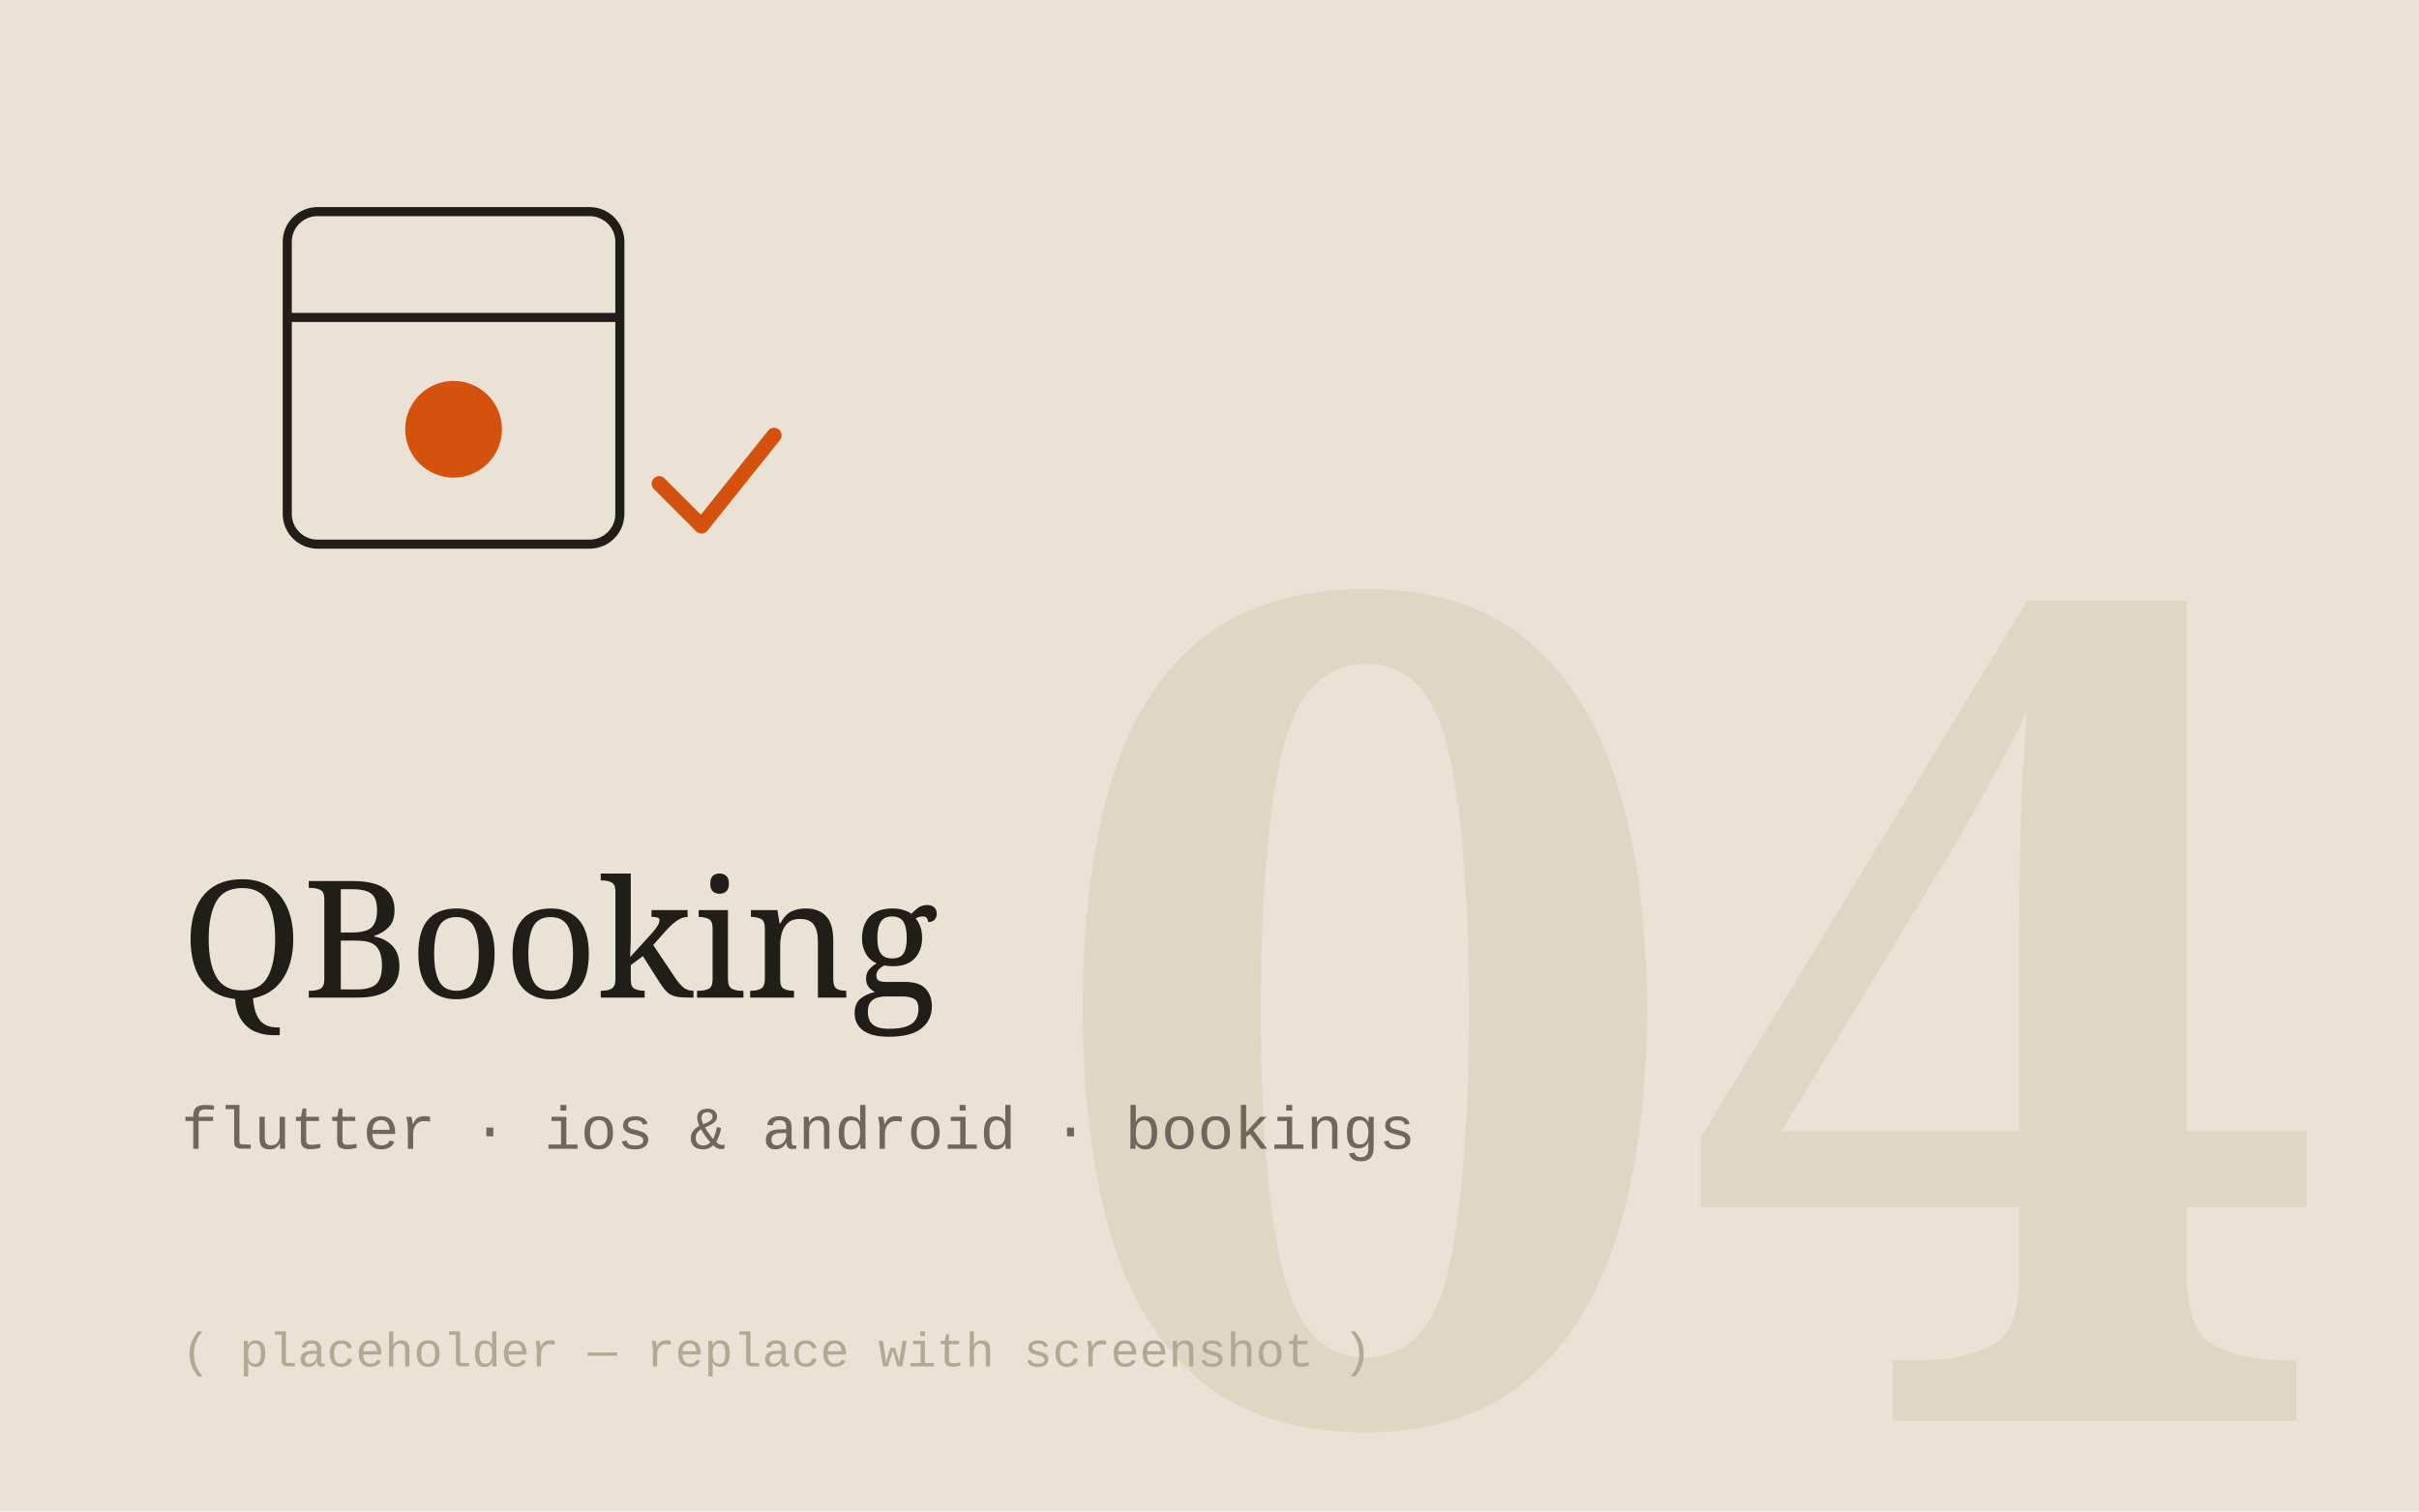
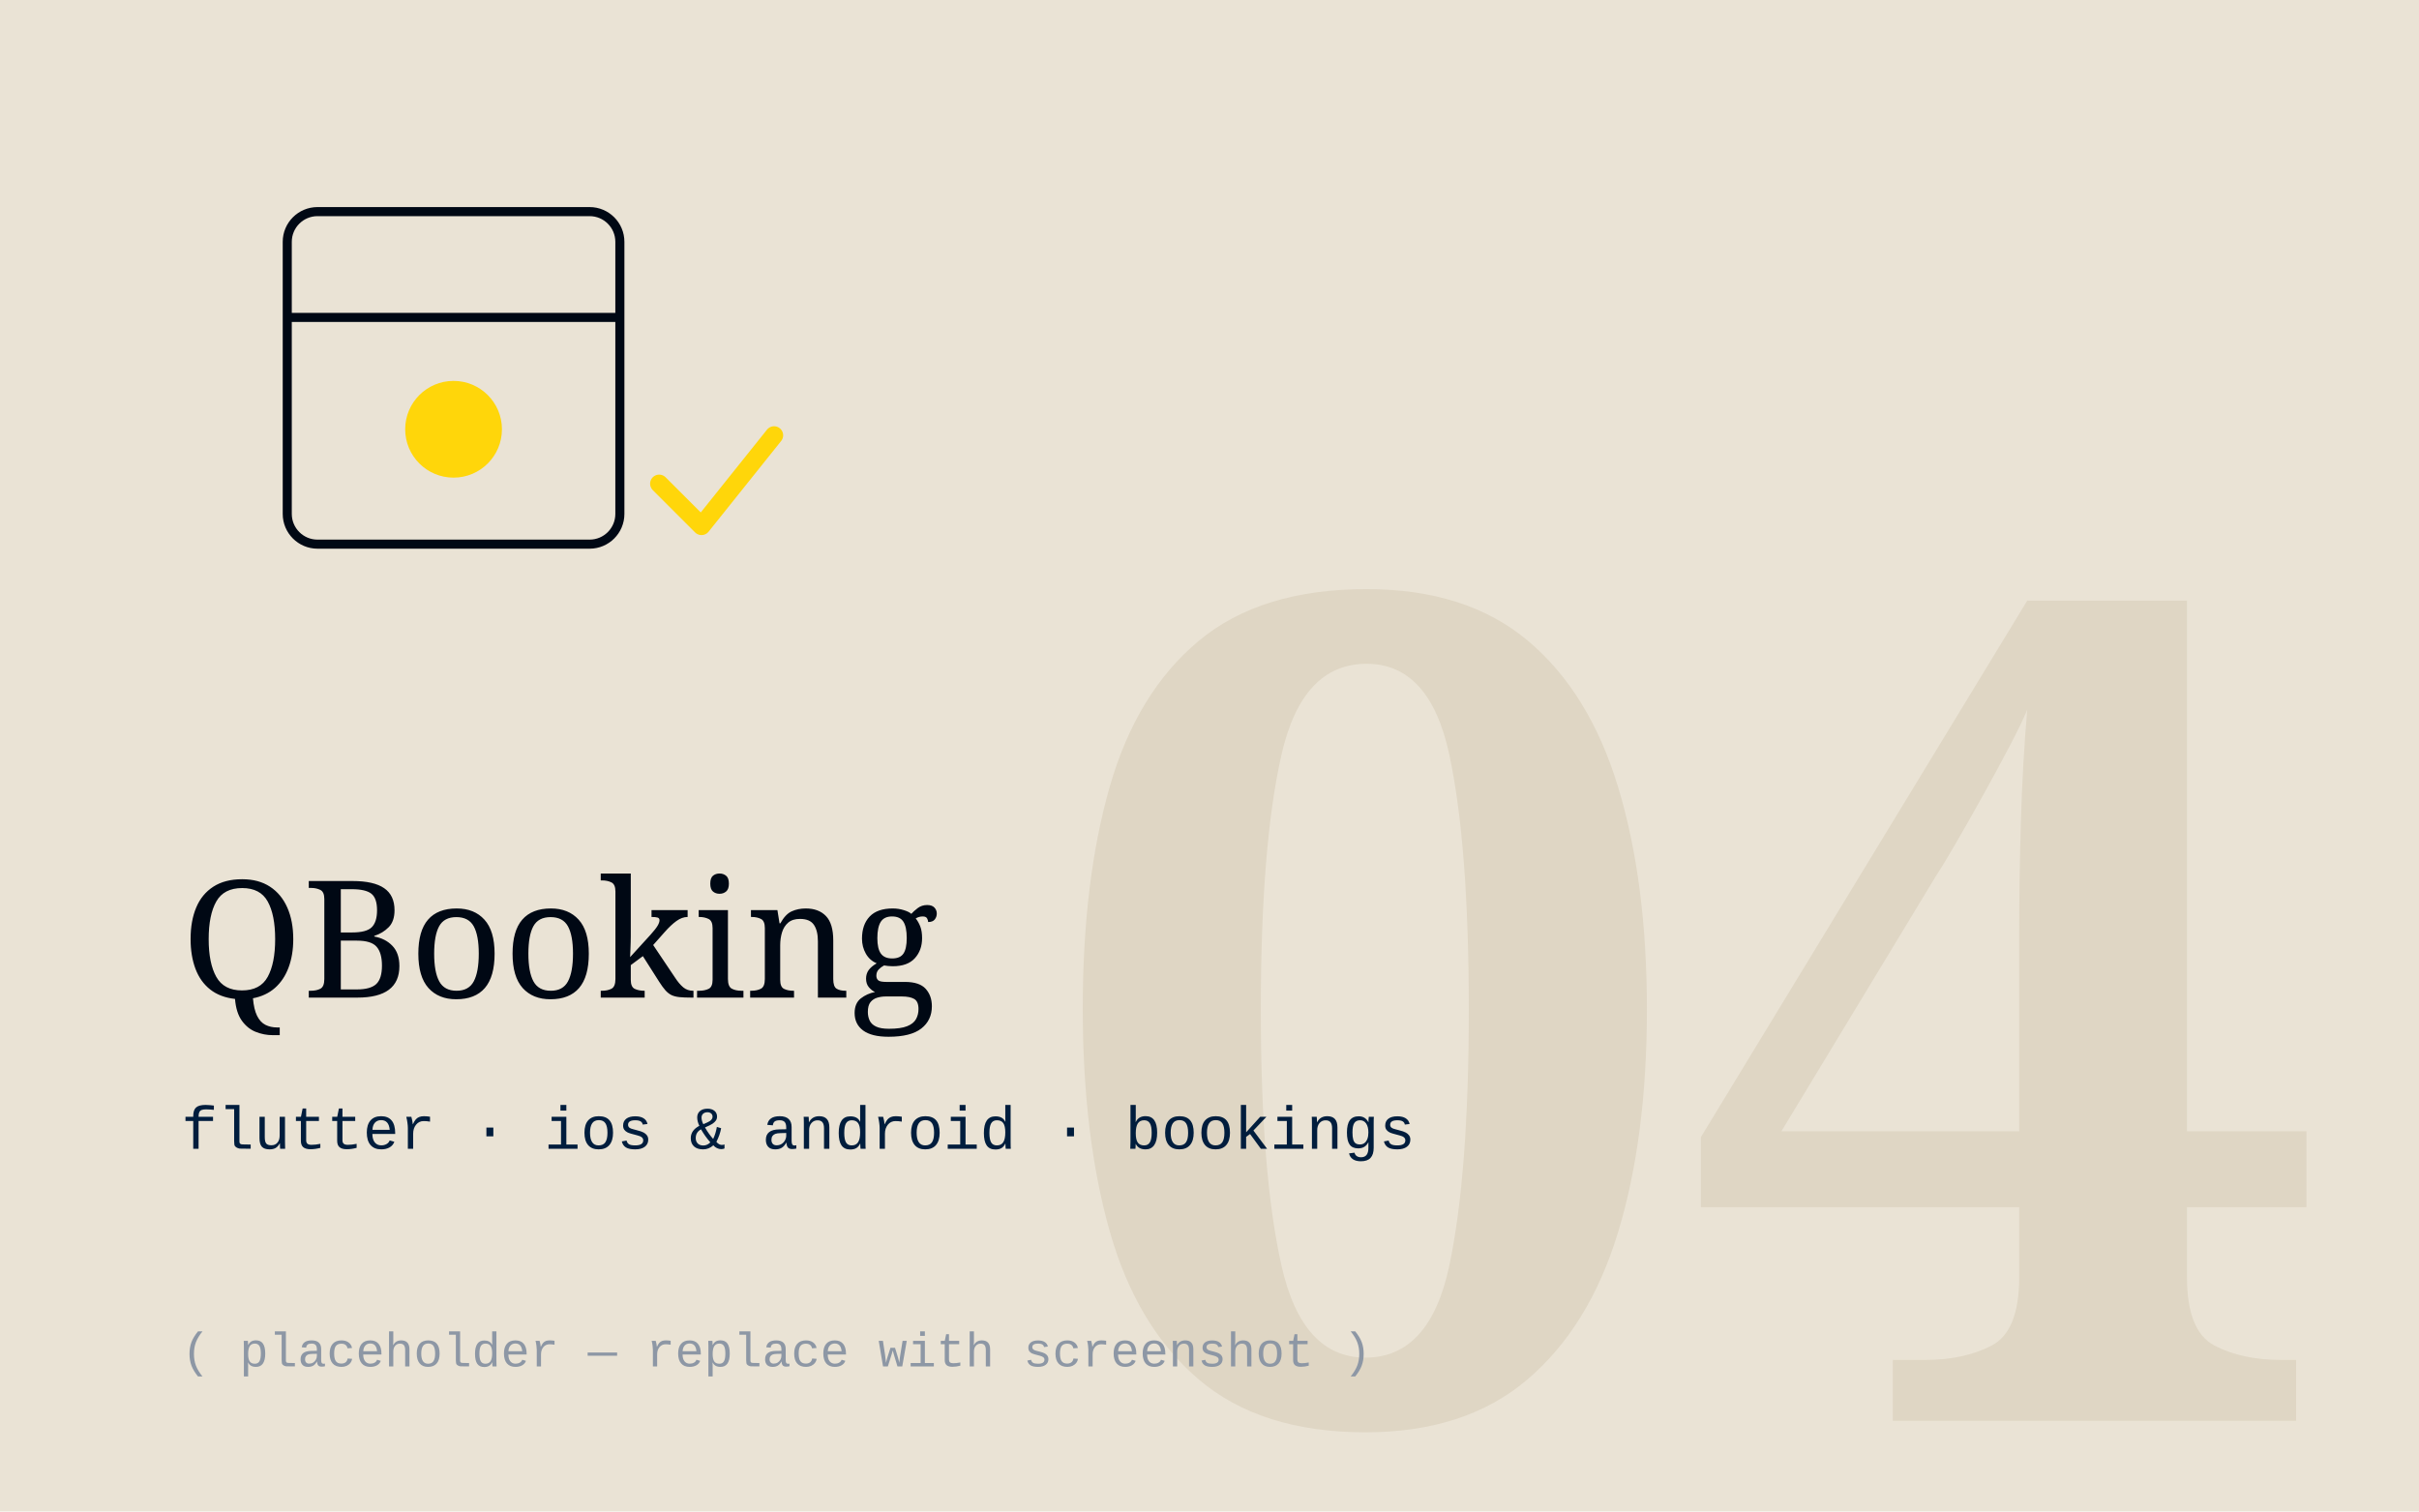
<svg xmlns="http://www.w3.org/2000/svg" viewBox="0 0 800 500" font-family="Georgia, serif">
  <rect width="800" height="500" fill="#eae3d5" />
  <text x="770" y="470" text-anchor="end" font-size="380" font-weight="600" fill="#dfd6c4">04</text>
-   <g fill="none" stroke="#211d18" stroke-width="3">
+   <g fill="none" stroke="#000814" stroke-width="3">
    <rect x="95" y="70" width="110" height="110" rx="10" />
    <line x1="95" y1="105" x2="205" y2="105" />
  </g>
-   <circle cx="150" cy="142" r="16" fill="#d4520e" />
-   <path d="M 218 160 l 14 14 l 24 -30" fill="none" stroke="#d4520e" stroke-width="5" stroke-linecap="round" stroke-linejoin="round" />
-   <text x="60" y="330" font-size="54" fill="#211d18">QBooking</text>
-   <text x="60" y="380" font-family="'Courier New', monospace" font-size="20" fill="#6f675b">flutter · ios &amp; android · bookings</text>
-   <text x="60" y="452" font-family="'Courier New', monospace" font-size="16" fill="#b3a892">( placeholder — replace with screenshot )</text>
+   <circle cx="150" cy="142" r="16" fill="#ffd60a" />
+   <path d="M 218 160 l 14 14 l 24 -30" fill="none" stroke="#ffd60a" stroke-width="6" stroke-linecap="round" stroke-linejoin="round" />
+   <text x="60" y="330" font-size="54" fill="#000814">QBooking</text>
+   <text x="60" y="380" font-family="'Courier New', monospace" font-size="20" fill="#001d3d">flutter · ios &amp; android · bookings</text>
+   <text x="60" y="452" font-family="'Courier New', monospace" font-size="16" fill="#8d97a5">( placeholder — replace with screenshot )</text>
</svg>
